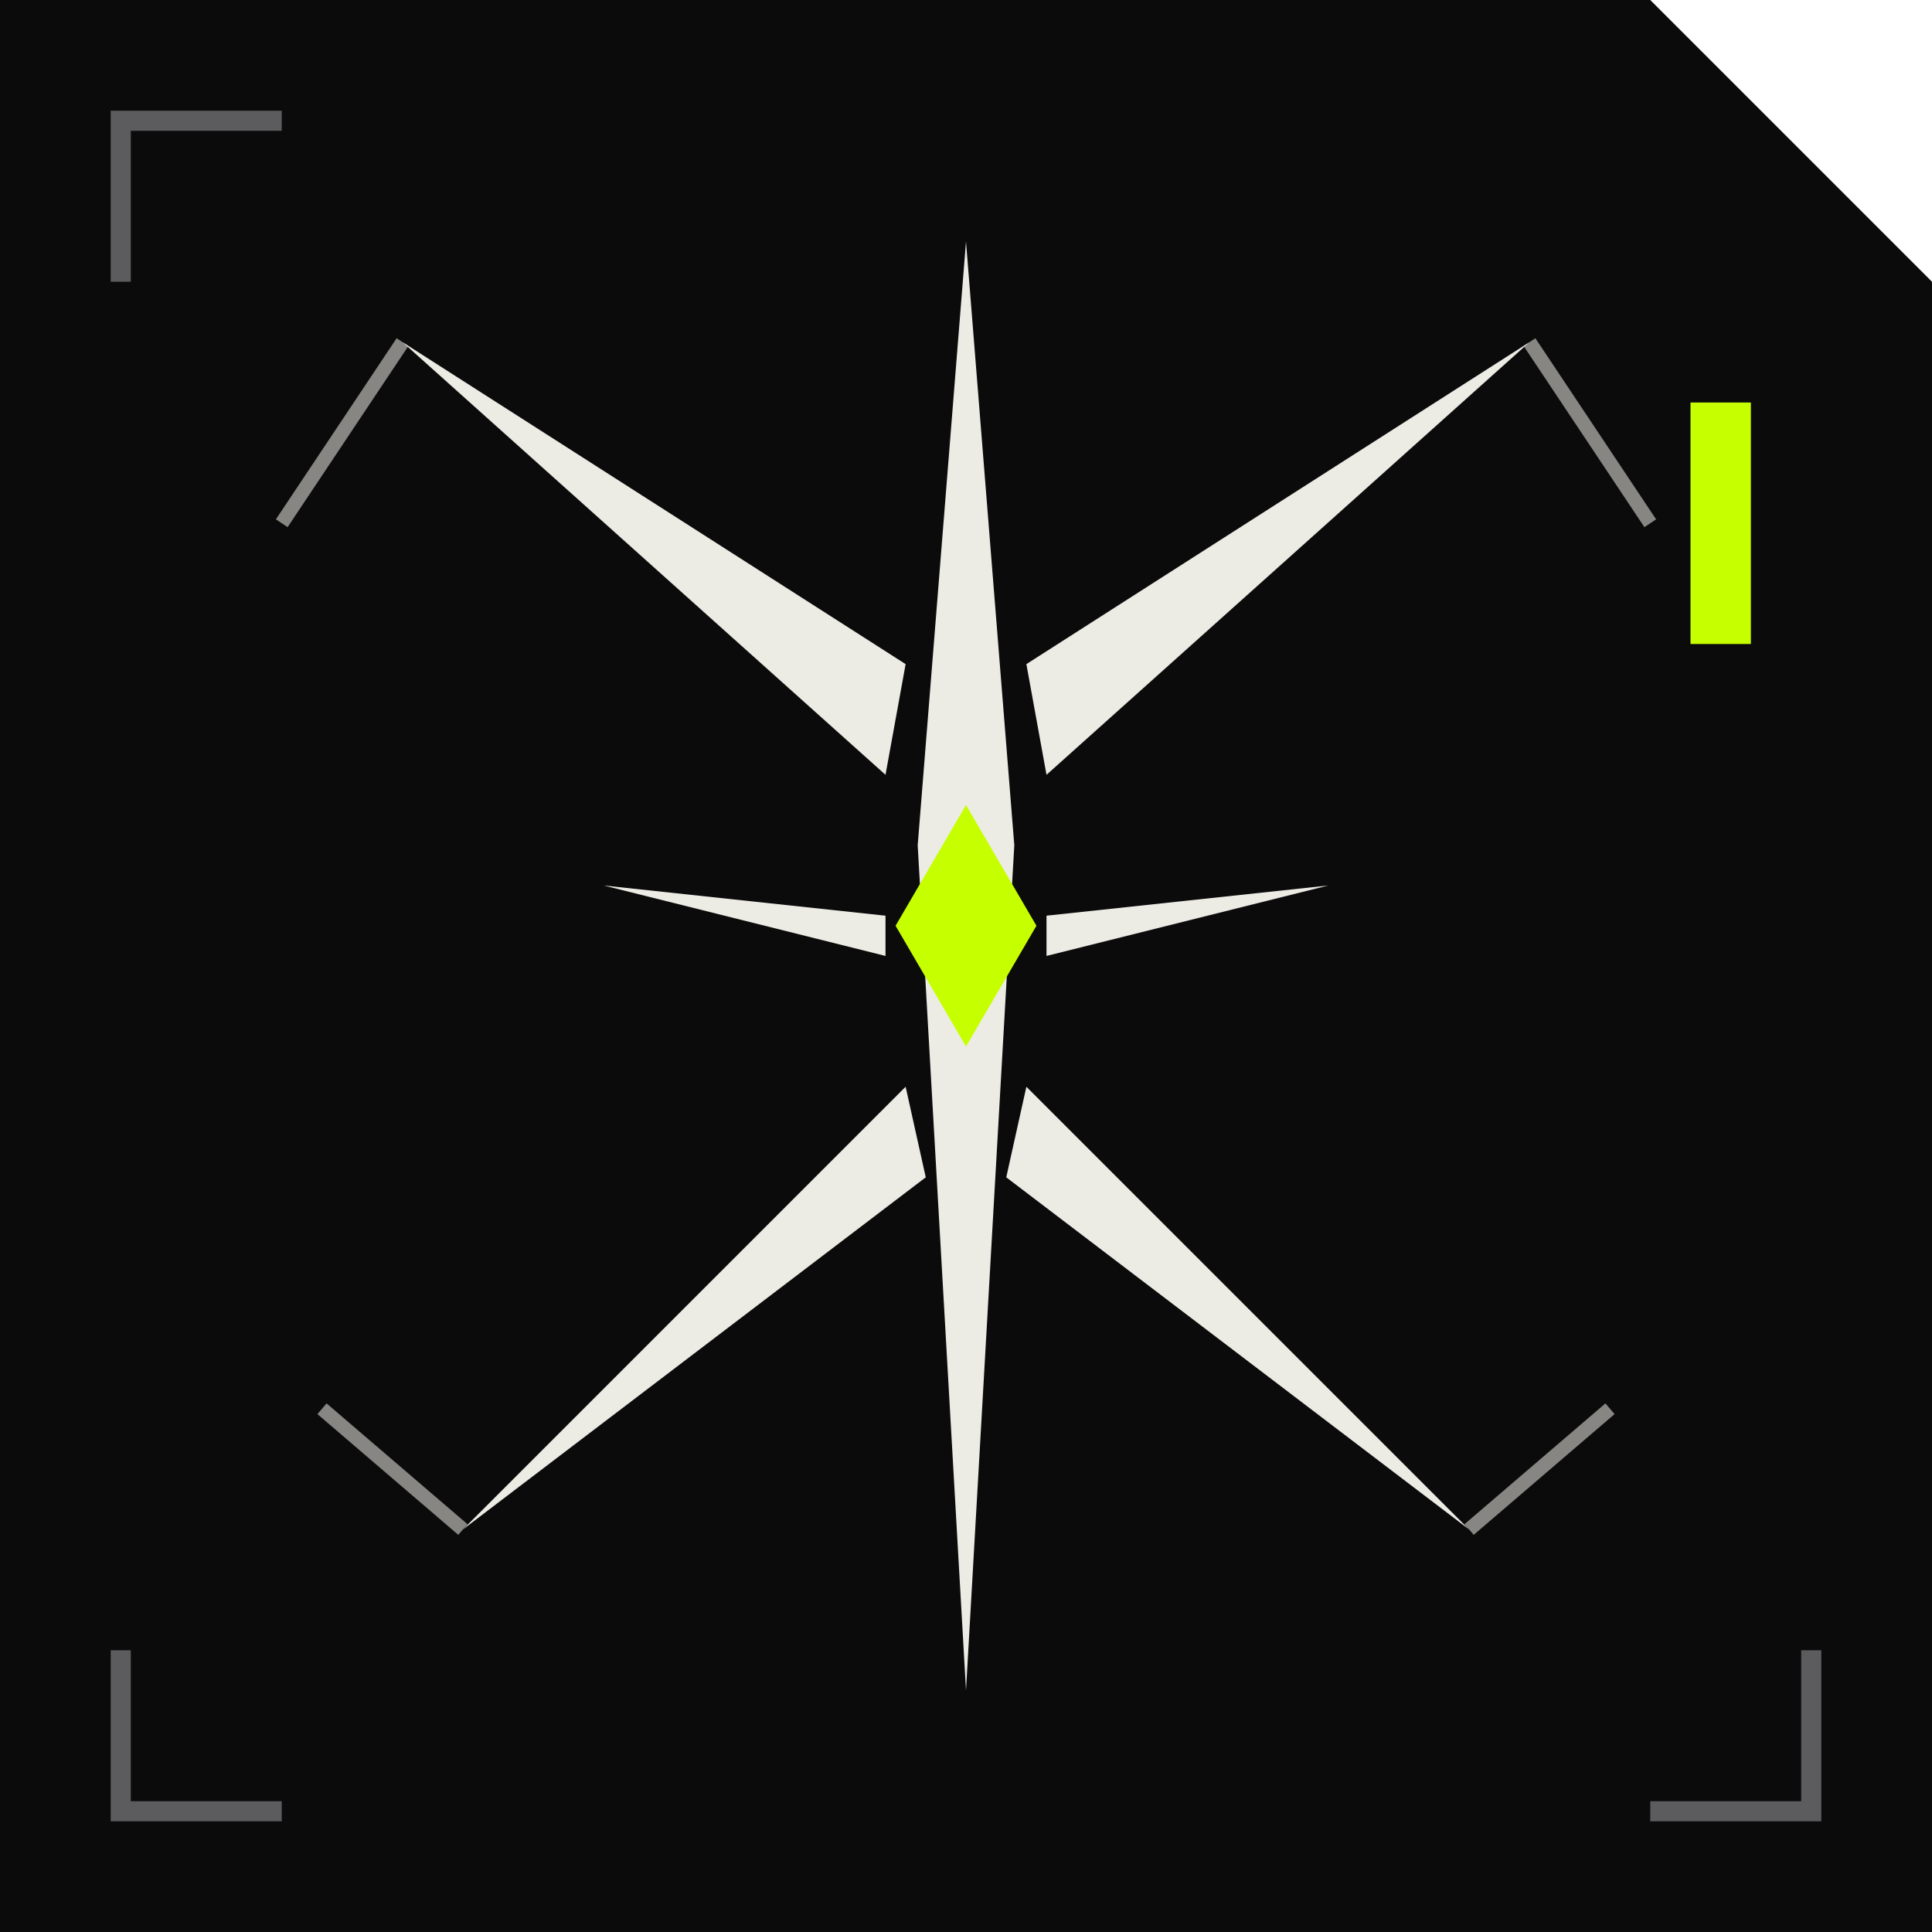
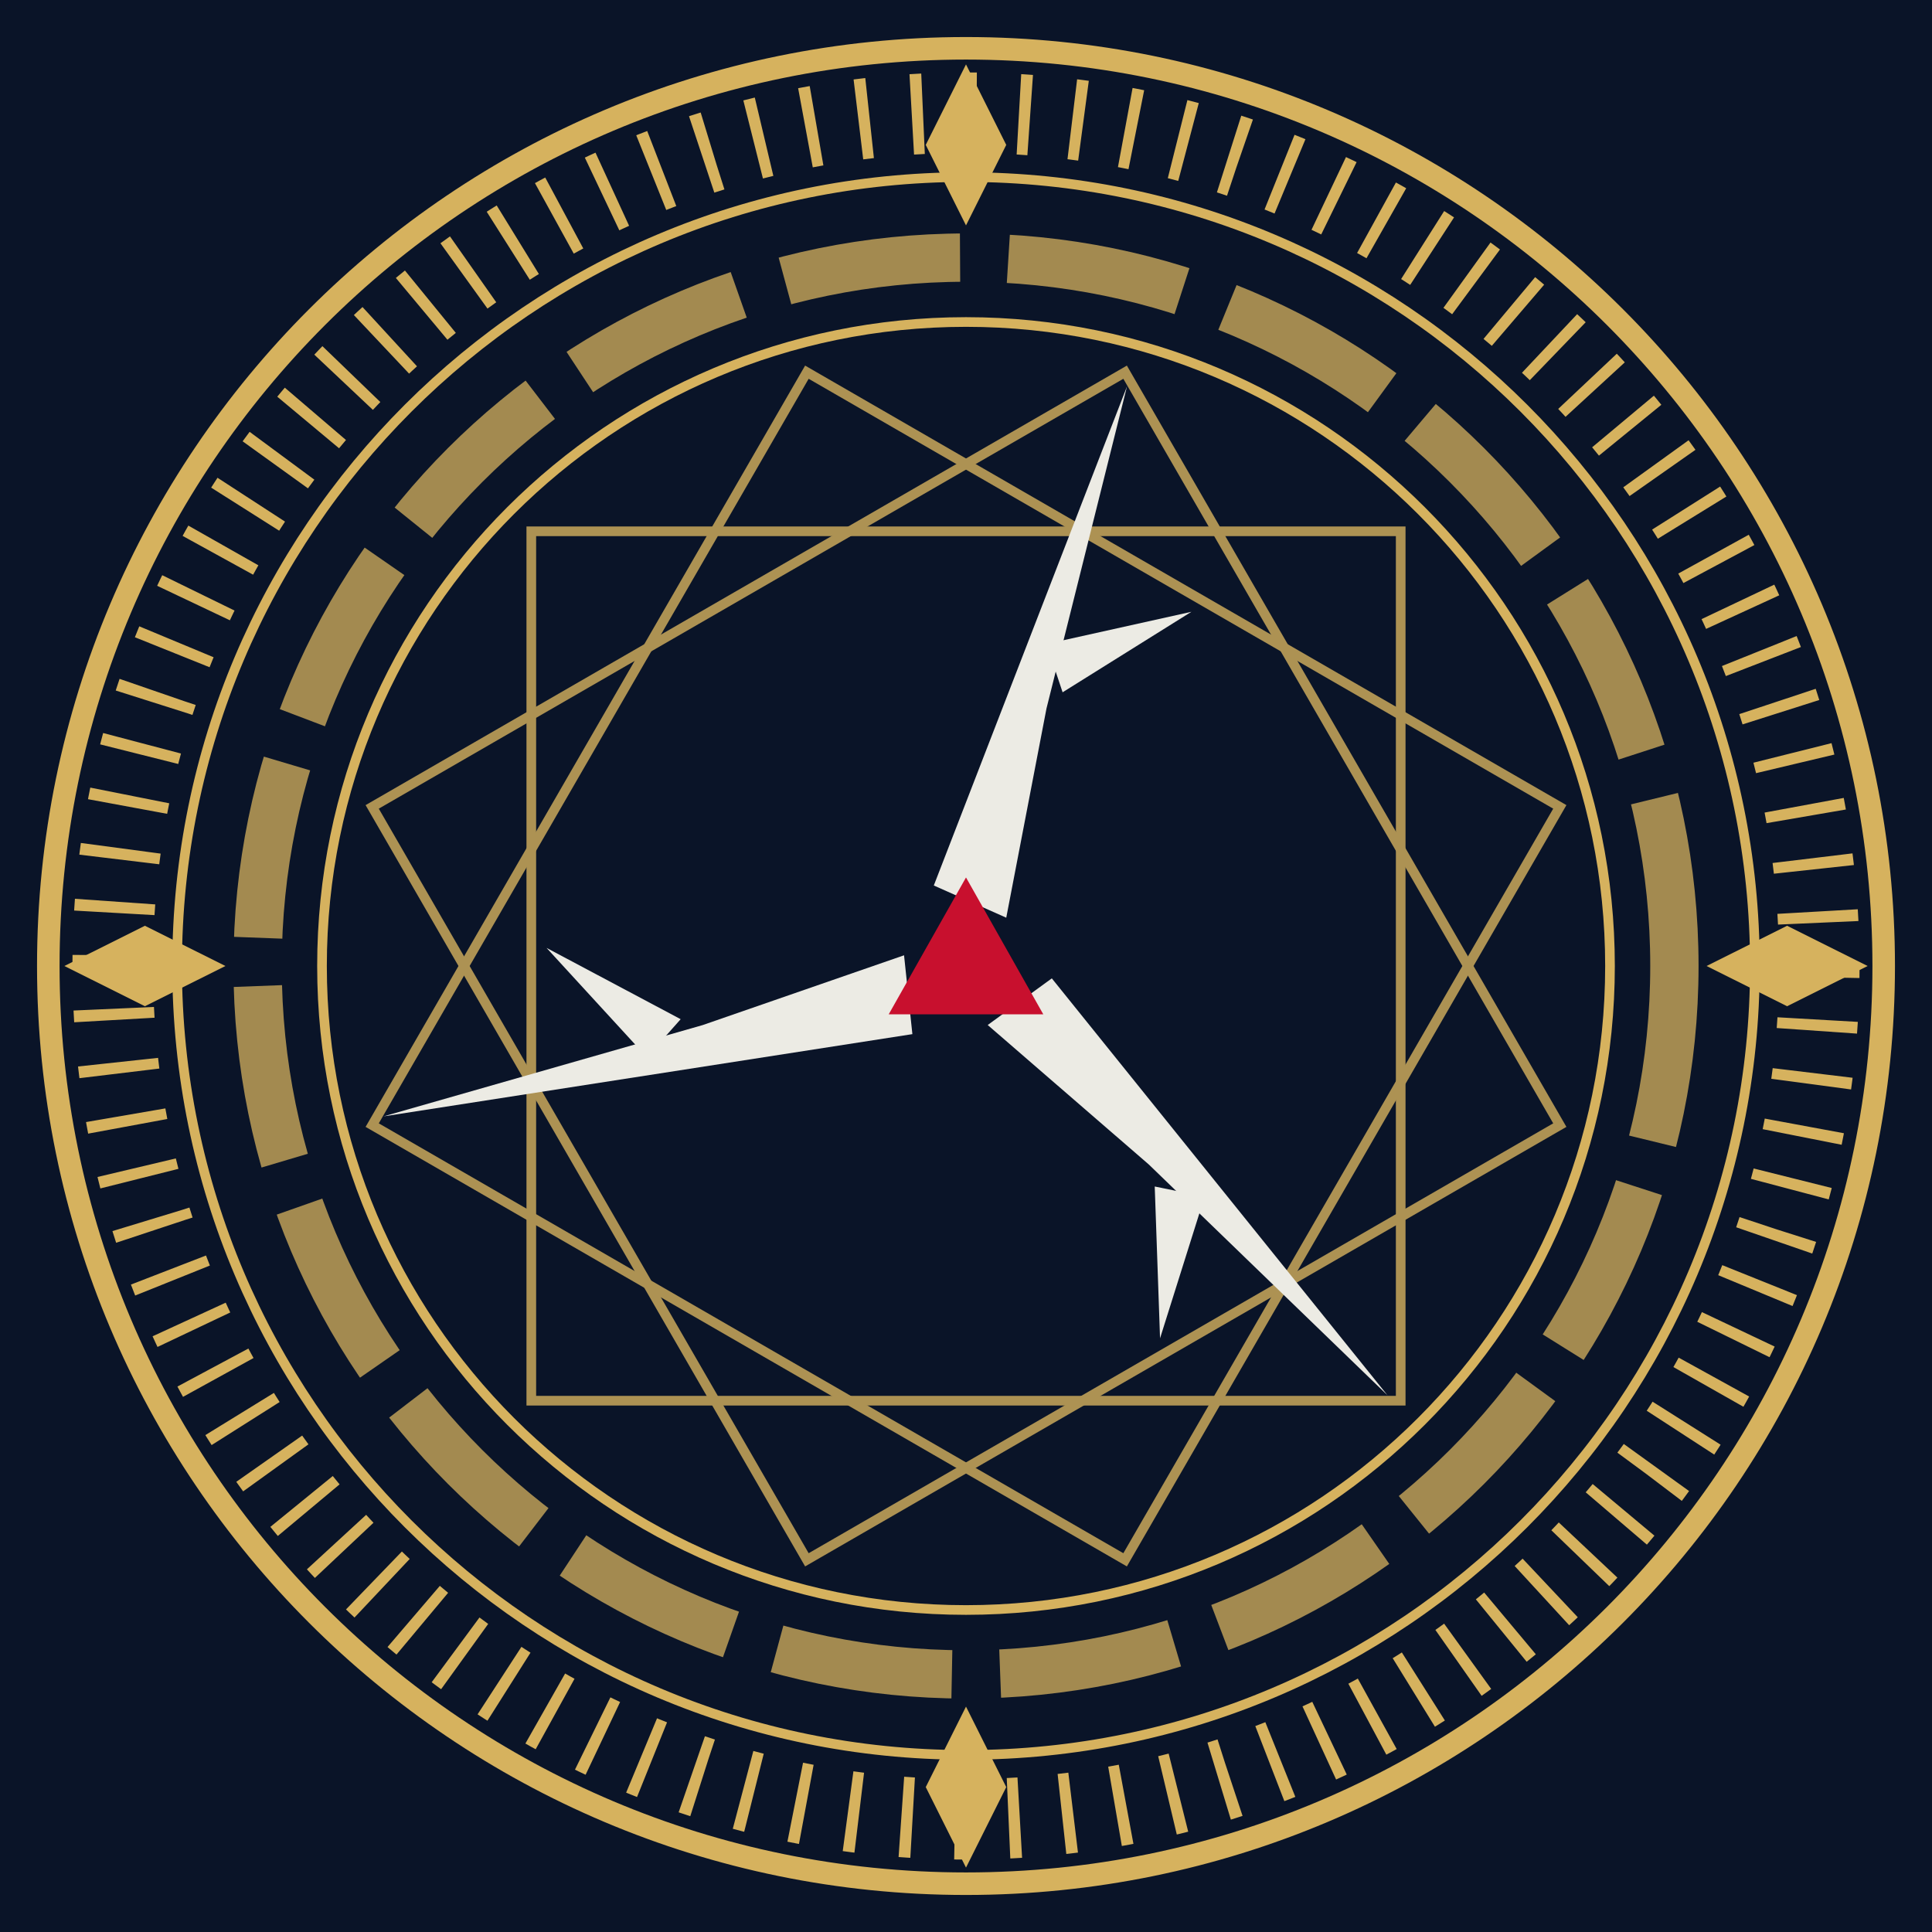
- <svg xmlns="http://www.w3.org/2000/svg" viewBox="0 0 96 96">
-   <polygon points="0,0 82,0 96,14 96,96 0,96" fill="#0b0b0c" />
-   <g stroke="#5c5c5f" stroke-width="1" fill="none">
-     <path d="M6 14 V6 H14" />
-     <path d="M6 82 V90 H14" />
-     <path d="M82 90 H90 V82" />
+ <svg xmlns="http://www.w3.org/2000/svg" viewBox="0 0 120 120">
+   <rect width="120" height="120" fill="#0a1428" />
+   <g fill="none" stroke="#d6b25e">
+     <circle cx="60" cy="60" r="57" stroke-width="1.4" />
+     <circle cx="60" cy="60" r="53" stroke-width="5" stroke-dasharray="0.7 2.63" />
+     <circle cx="60" cy="60" r="49" stroke-width="0.6" />
+     <circle cx="60" cy="60" r="44" stroke-width="3" stroke-dasharray="11 3" opacity="0.75" />
+     <circle cx="60" cy="60" r="40" stroke-width="0.6" />
+     <g stroke-width="0.6" opacity="0.8">
+       <rect x="33" y="33" width="54" height="54" />
+       <rect x="33" y="33" width="54" height="54" transform="rotate(30 60 60)" />
+       <rect x="33" y="33" width="54" height="54" transform="rotate(60 60 60)" />
+     </g>
+   </g>
+   <g fill="#d6b25e">
+     <polygon points="60,4 62.5,9 60,14 57.5,9" />
+     <polygon points="60,106 62.5,111 60,116 57.5,111" />
+     <polygon points="4,60 9,57.5 14,60 9,62.5" />
+     <polygon points="106,60 111,57.5 116,60 111,62.5" />
  </g>
  <g fill="#ecebe4">
-     <polygon points="48,12 50.4,42 48,84 45.6,42" />
-     <path d="M51 33 L76 17 L52 38.5 Z" />
-     <path d="M45 33 L20 17 L44 38.5 Z" />
-     <path d="M52 45.5 L66 44 L52 47.5 Z" />
-     <path d="M44 45.5 L30 44 L44 47.5 Z" />
-     <path d="M51 54 L73 76 L50 58.5 Z" />
-     <path d="M45 54 L23 76 L46 58.5 Z" />
+     <polygon points="58,55 70,24 65,44 62.5,57" />
+     <polygon points="58,55 70,24 65,44 62.5,57" transform="rotate(120 60 60)" />
+     <polygon points="58,55 70,24 65,44 62.5,57" transform="rotate(240 60 60)" />
+     <polygon points="65,40 74,38 66,43" />
+     <polygon points="65,40 74,38 66,43" transform="rotate(120 60 60)" />
+     <polygon points="65,40 74,38 66,43" transform="rotate(240 60 60)" />
  </g>
-   <g stroke="#ecebe4" stroke-width="0.7" fill="none" opacity="0.55">
-     <path d="M76 17 L82 26" />
-     <path d="M20 17 L14 26" />
-     <path d="M73 76 L80 70" />
-     <path d="M23 76 L16 70" />
-   </g>
-   <polygon points="48,40 51.5,46 48,52 44.5,46" fill="#c6ff00" />
-   <rect x="84" y="20" width="3" height="12" fill="#c6ff00" />
+   <polygon points="60,54.5 64.8,63 55.2,63" fill="#c8102e" />
</svg>
